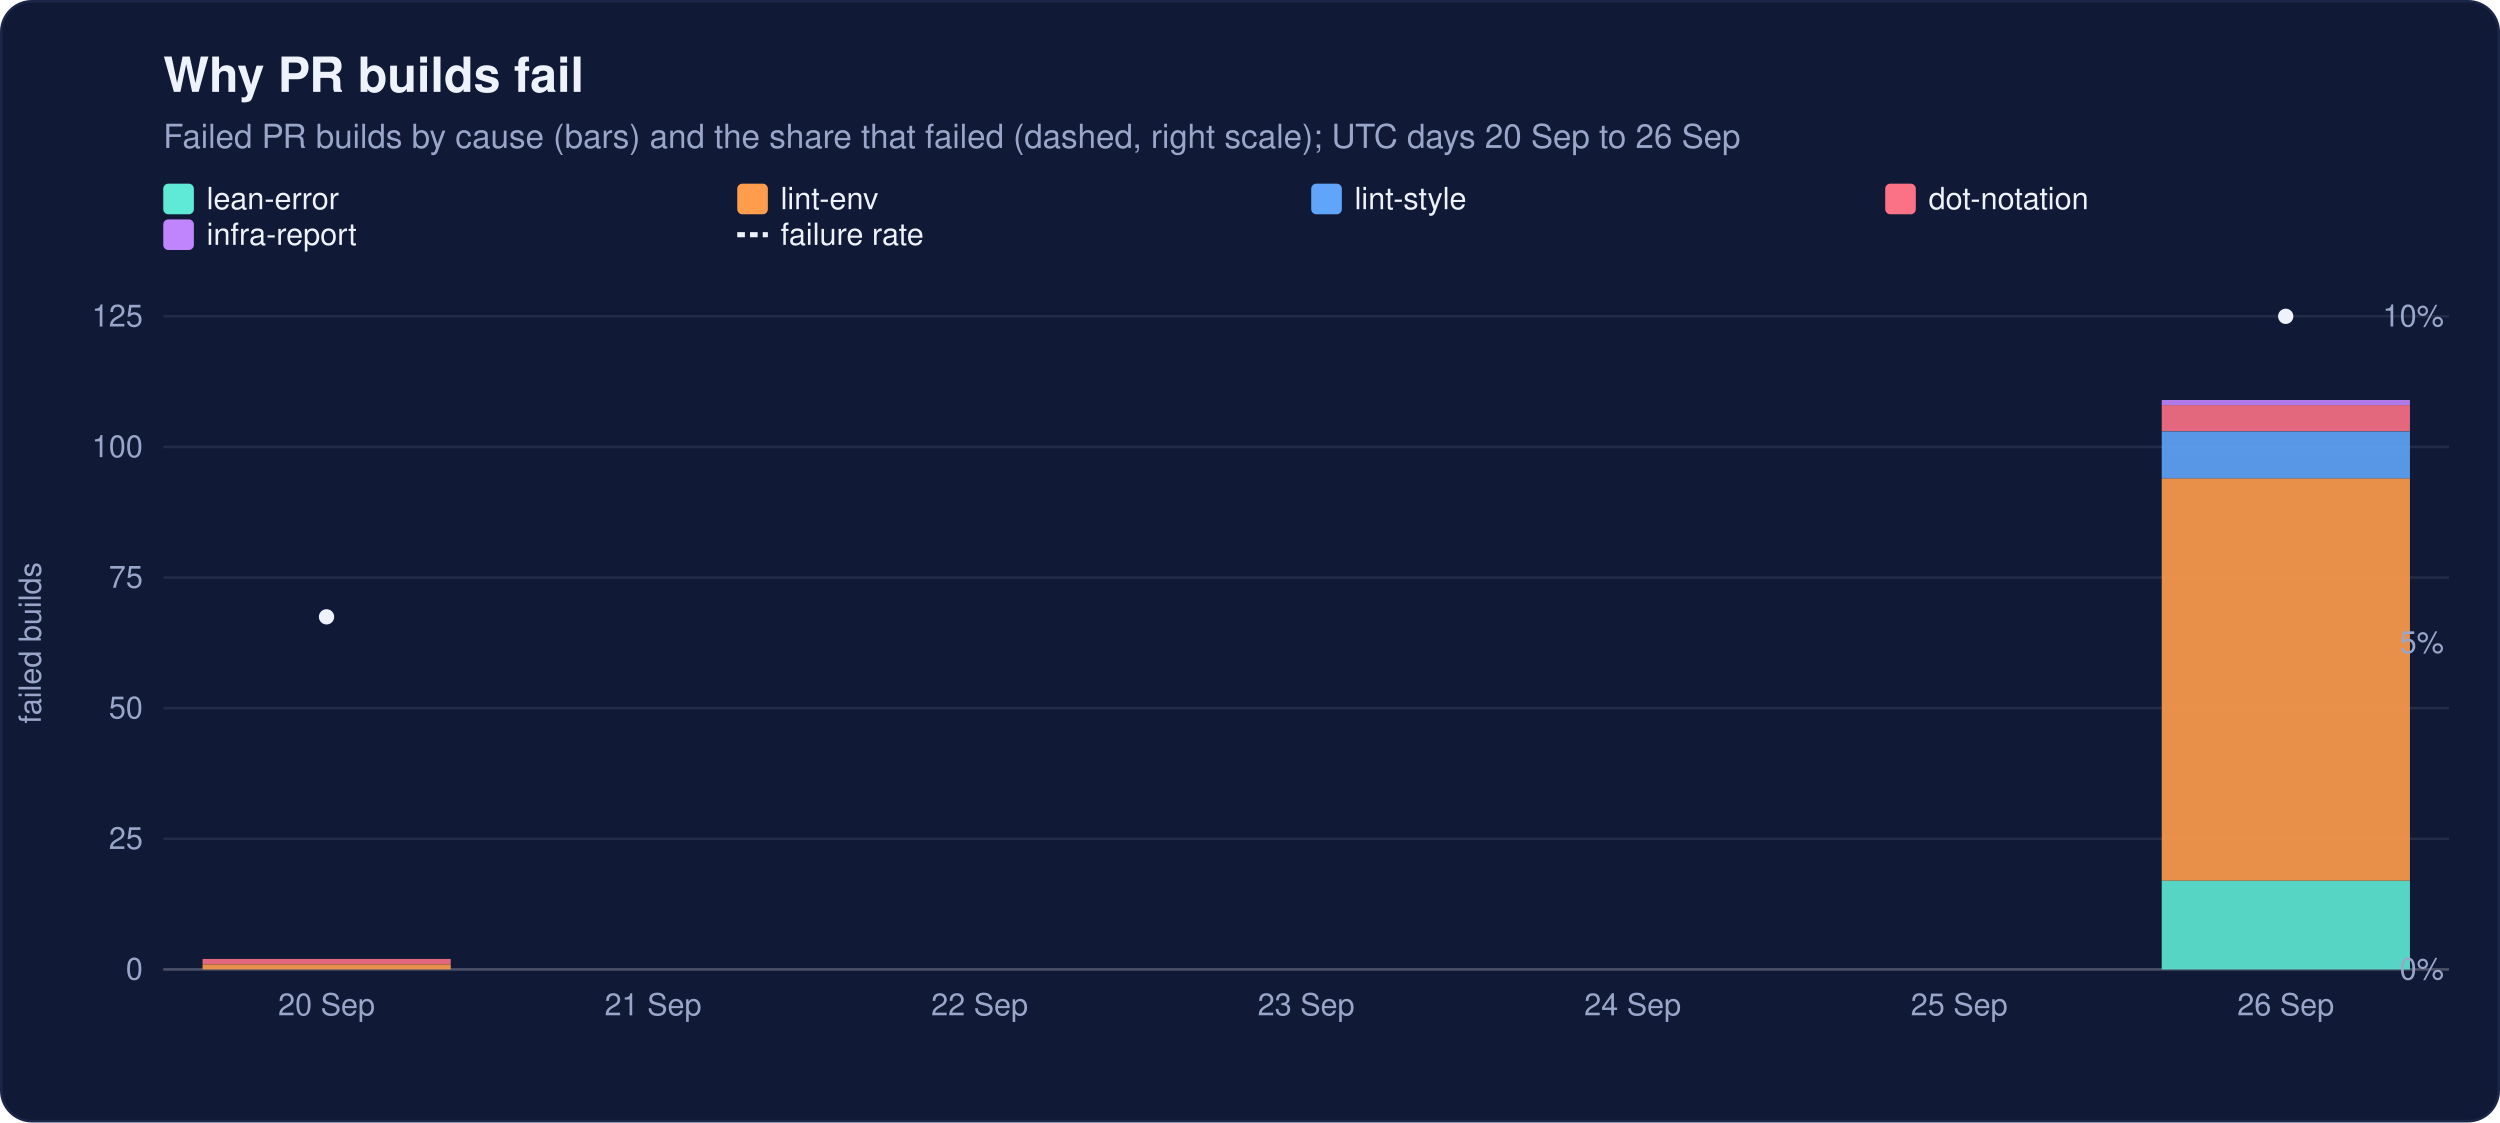
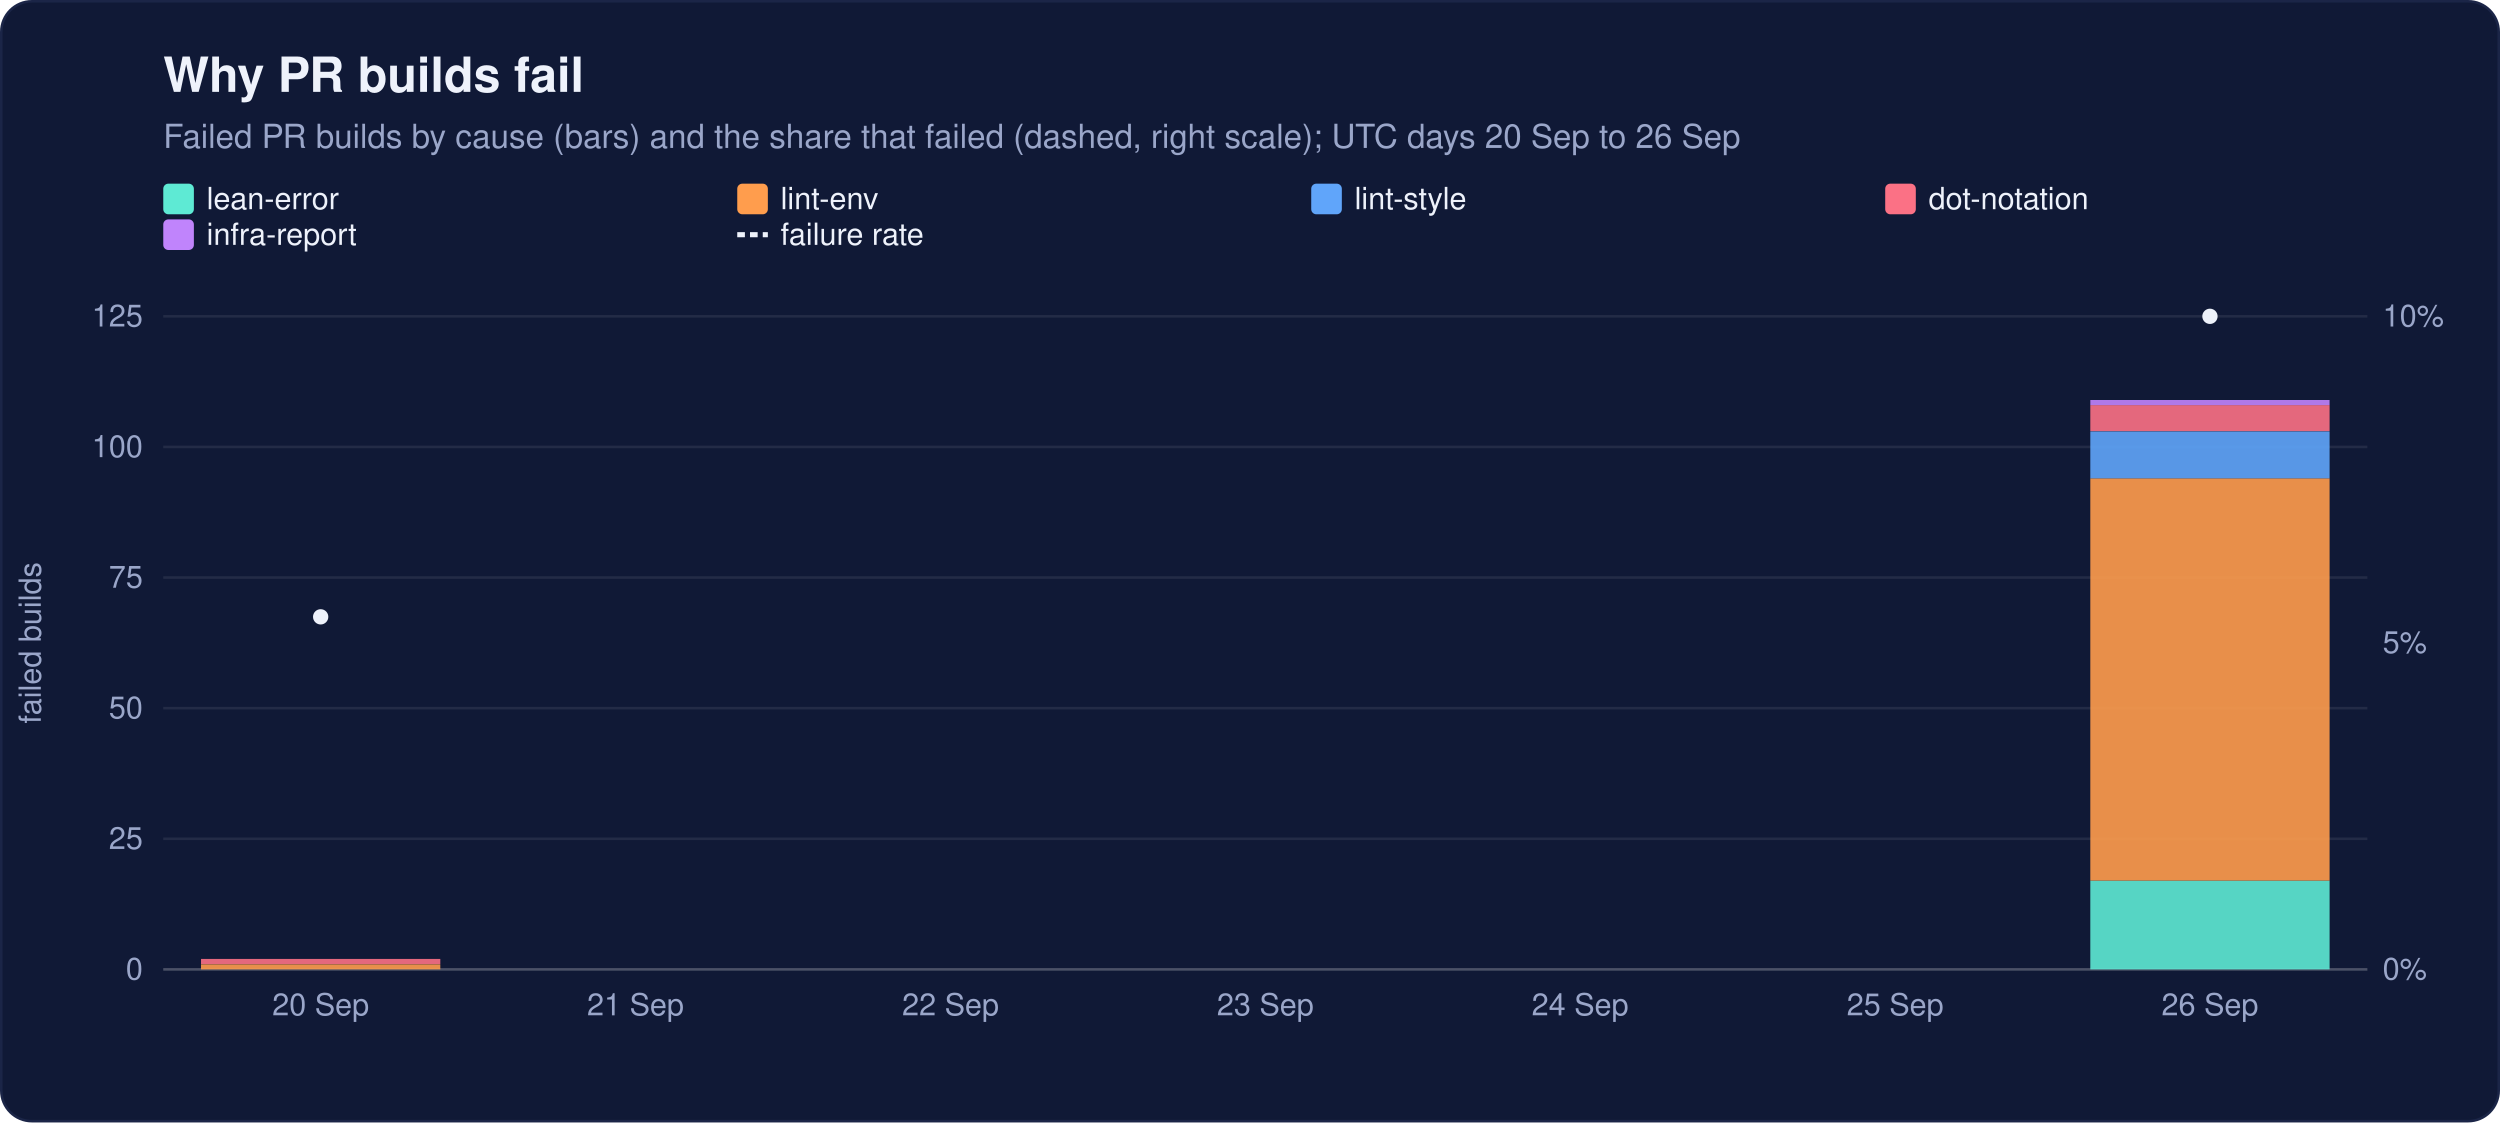
<svg xmlns="http://www.w3.org/2000/svg" viewBox="0 0 980 440" role="img">
  <style>text{font-family:'Helvetica Neue',Helvetica,Arial,'Liberation Sans',sans-serif;fill:#eef2fb}.title{font-size:19.0px;font-weight:600}.subtitle{font-size:13.0px;fill:#9aa6c9}.tick{font-size:12.0px;fill:#9aa6c9}.grid{stroke:rgba(255,255,255,0.08);stroke-width:1.0}.axis{stroke:rgba(255,255,255,0.18);stroke-width:1.0}.legend{font-size:12.0px;fill:#eef2fb}.note{font-size:11.0px;fill:#9aa6c9}</style>
  <rect x="0.5" y="0.5" width="979" height="439" rx="12.0" fill="#101936" stroke="#1b2547" stroke-width="1.0" />
  <text class="title" x="64" y="36">Why PR builds fail</text>
  <text class="subtitle" x="64" y="58">Failed PR builds by cause (bars) and the share that failed (dashed, right scale); UTC days 20 Sep to 26 Sep</text>
-   <line class="grid" x1="64" x2="960" y1="380.0" y2="380.0" />
+   <line class="grid" x1="64" x2="928" y1="380.0" y2="380.0" />
  <text class="tick" x="56" y="384.0" text-anchor="end">0</text>
-   <line class="grid" x1="64" x2="960" y1="328.8" y2="328.8" />
+   <line class="grid" x1="64" x2="928" y1="328.8" y2="328.8" />
  <text class="tick" x="56" y="332.8" text-anchor="end">25</text>
-   <line class="grid" x1="64" x2="960" y1="277.6" y2="277.6" />
+   <line class="grid" x1="64" x2="928" y1="277.6" y2="277.6" />
  <text class="tick" x="56" y="281.6" text-anchor="end">50</text>
-   <line class="grid" x1="64" x2="960" y1="226.4" y2="226.4" />
+   <line class="grid" x1="64" x2="928" y1="226.4" y2="226.4" />
  <text class="tick" x="56" y="230.4" text-anchor="end">75</text>
-   <line class="grid" x1="64" x2="960" y1="175.2" y2="175.2" />
+   <line class="grid" x1="64" x2="928" y1="175.2" y2="175.2" />
  <text class="tick" x="56" y="179.2" text-anchor="end">100</text>
-   <line class="grid" x1="64" x2="960" y1="124.0" y2="124.0" />
+   <line class="grid" x1="64" x2="928" y1="124.0" y2="124.0" />
  <text class="tick" x="56" y="128.0" text-anchor="end">125</text>
  <text class="tick" transform="translate(16,252) rotate(-90)" text-anchor="middle">failed builds</text>
-   <text class="tick" x="128.0" y="398" text-anchor="middle">20 Sep</text>
-   <text class="tick" x="256.0" y="398" text-anchor="middle">21 Sep</text>
-   <text class="tick" x="384.0" y="398" text-anchor="middle">22 Sep</text>
-   <text class="tick" x="512.0" y="398" text-anchor="middle">23 Sep</text>
-   <text class="tick" x="640.0" y="398" text-anchor="middle">24 Sep</text>
-   <text class="tick" x="768.0" y="398" text-anchor="middle">25 Sep</text>
-   <text class="tick" x="896.0" y="398" text-anchor="middle">26 Sep</text>
-   <line class="axis" x1="64" x2="960" y1="380" y2="380" />
-   <rect x="79.4" y="378.0" width="97.3" height="2.0" fill="#ff9d4d" fill-opacity="0.9" />
-   <rect x="79.4" y="375.9" width="97.3" height="2.0" fill="#fb7185" fill-opacity="0.9" />
-   <rect x="847.4" y="345.2" width="97.3" height="34.8" fill="#5eead4" fill-opacity="0.9" />
-   <rect x="847.4" y="187.5" width="97.3" height="157.7" fill="#ff9d4d" fill-opacity="0.9" />
-   <rect x="847.4" y="169.1" width="97.3" height="18.4" fill="#60a5fa" fill-opacity="0.9" />
-   <rect x="847.4" y="158.8" width="97.3" height="10.2" fill="#fb7185" fill-opacity="0.9" />
-   <rect x="847.4" y="156.8" width="97.3" height="2.0" fill="#c084fc" fill-opacity="0.9" />
-   <circle cx="128.0" cy="241.8" r="3" fill="#eef2fb" />
-   <circle cx="896.0" cy="124.0" r="3" fill="#eef2fb" />
-   <text class="tick" x="962" y="384.0" text-anchor="end" dx="-4">0%</text>
-   <text class="tick" x="962" y="256.0" text-anchor="end" dx="-4">5%</text>
-   <text class="tick" x="962" y="128.0" text-anchor="end" dx="-4">10%</text>
+   <text class="tick" x="125.7" y="398" text-anchor="middle">20 Sep</text>
+   <text class="tick" x="249.1" y="398" text-anchor="middle">21 Sep</text>
+   <text class="tick" x="372.6" y="398" text-anchor="middle">22 Sep</text>
+   <text class="tick" x="496.0" y="398" text-anchor="middle">23 Sep</text>
+   <text class="tick" x="619.4" y="398" text-anchor="middle">24 Sep</text>
+   <text class="tick" x="742.9" y="398" text-anchor="middle">25 Sep</text>
+   <text class="tick" x="866.3" y="398" text-anchor="middle">26 Sep</text>
+   <line class="axis" x1="64" x2="928" y1="380" y2="380" />
+   <rect x="78.8" y="378.0" width="93.8" height="2.0" fill="#ff9d4d" fill-opacity="0.9" />
+   <rect x="78.8" y="375.9" width="93.8" height="2.0" fill="#fb7185" fill-opacity="0.9" />
+   <rect x="819.4" y="345.2" width="93.8" height="34.8" fill="#5eead4" fill-opacity="0.9" />
+   <rect x="819.4" y="187.5" width="93.8" height="157.7" fill="#ff9d4d" fill-opacity="0.9" />
+   <rect x="819.4" y="169.1" width="93.8" height="18.4" fill="#60a5fa" fill-opacity="0.9" />
+   <rect x="819.4" y="158.8" width="93.8" height="10.2" fill="#fb7185" fill-opacity="0.9" />
+   <rect x="819.4" y="156.8" width="93.8" height="2.0" fill="#c084fc" fill-opacity="0.9" />
+   <circle cx="125.7" cy="241.8" r="3" fill="#eef2fb" />
+   <circle cx="866.3" cy="124.0" r="3" fill="#eef2fb" />
+   <text class="tick" x="934" y="384.0" text-anchor="start">0%</text>
+   <text class="tick" x="934" y="256.0" text-anchor="start">5%</text>
+   <text class="tick" x="934" y="128.0" text-anchor="start">10%</text>
  <rect x="64" y="72" width="12" height="12" rx="2" fill="#5eead4" />
  <text class="legend" x="81" y="82">lean-error</text>
  <rect x="289" y="72" width="12" height="12" rx="2" fill="#ff9d4d" />
  <text class="legend" x="306" y="82">lint-env</text>
  <rect x="514" y="72" width="12" height="12" rx="2" fill="#60a5fa" />
  <text class="legend" x="531" y="82">lint-style</text>
  <rect x="739" y="72" width="12" height="12" rx="2" fill="#fb7185" />
  <text class="legend" x="756" y="82">dot-notation</text>
  <rect x="64" y="86" width="12" height="12" rx="2" fill="#c084fc" />
  <text class="legend" x="81" y="96">infra-report</text>
  <line x1="289" x2="301" y1="92" y2="92" stroke="#eef2fb" stroke-width="2" stroke-dasharray="3 2" />
  <text class="legend" x="306" y="96">failure rate</text>
</svg>
